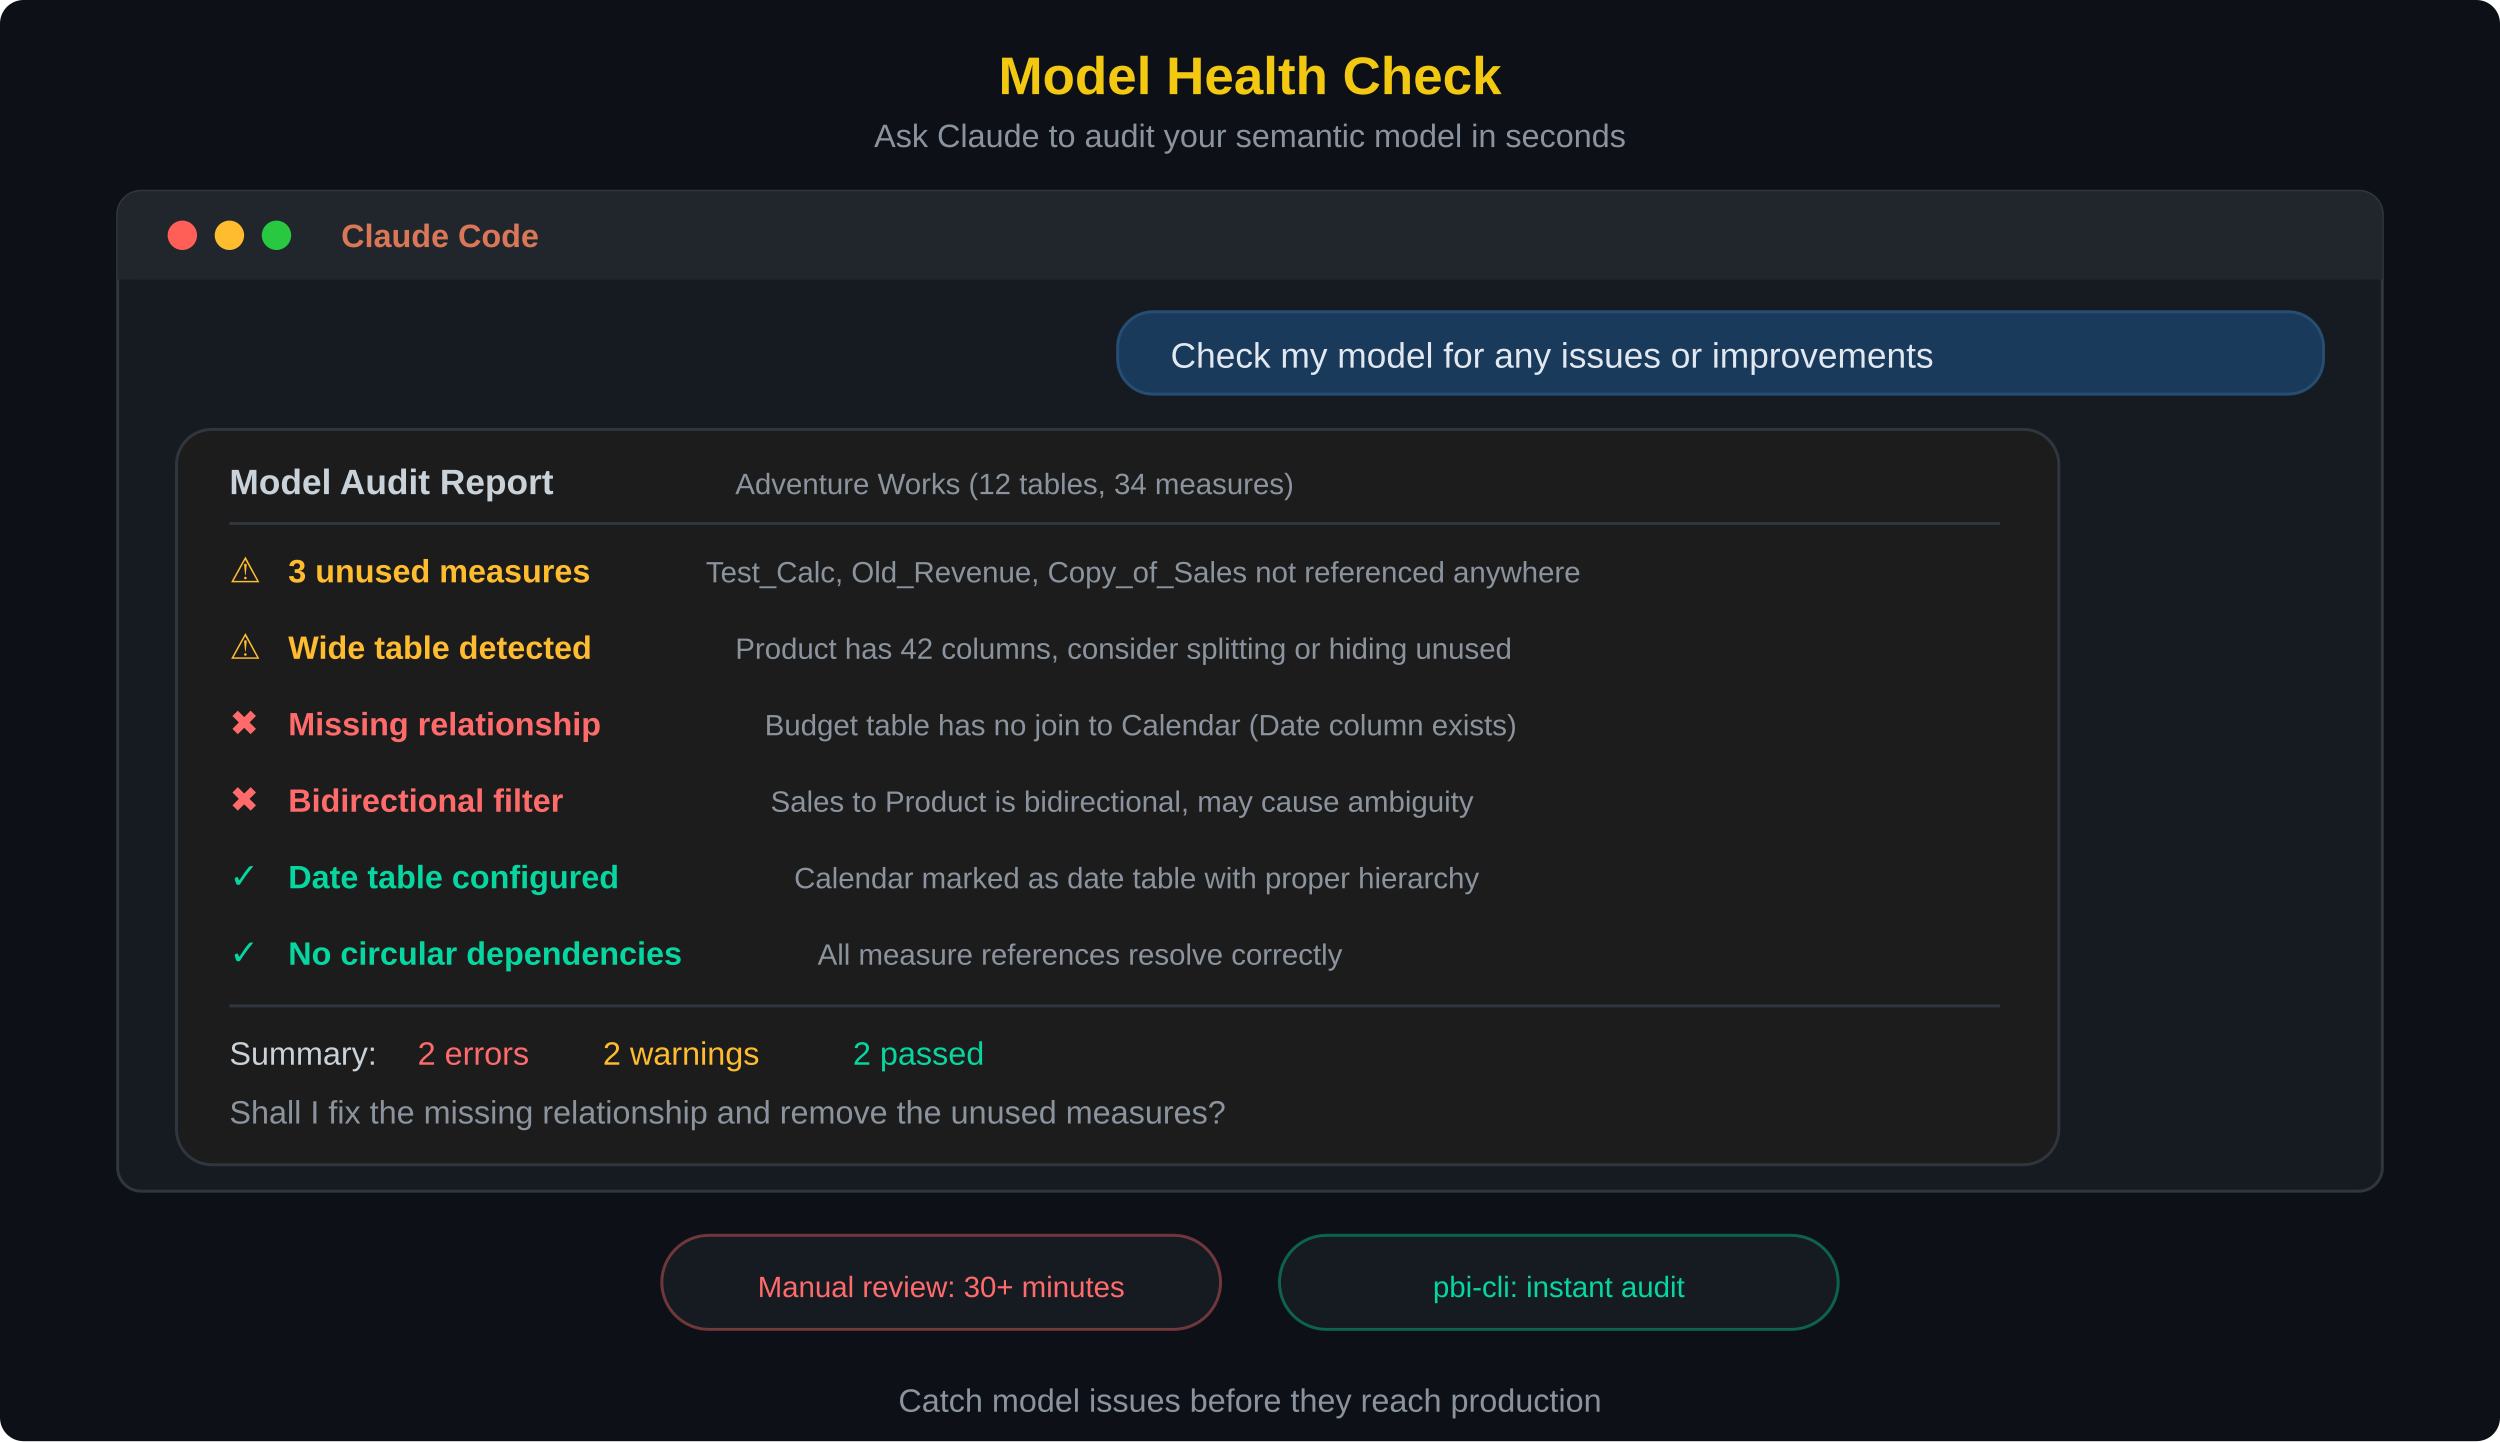
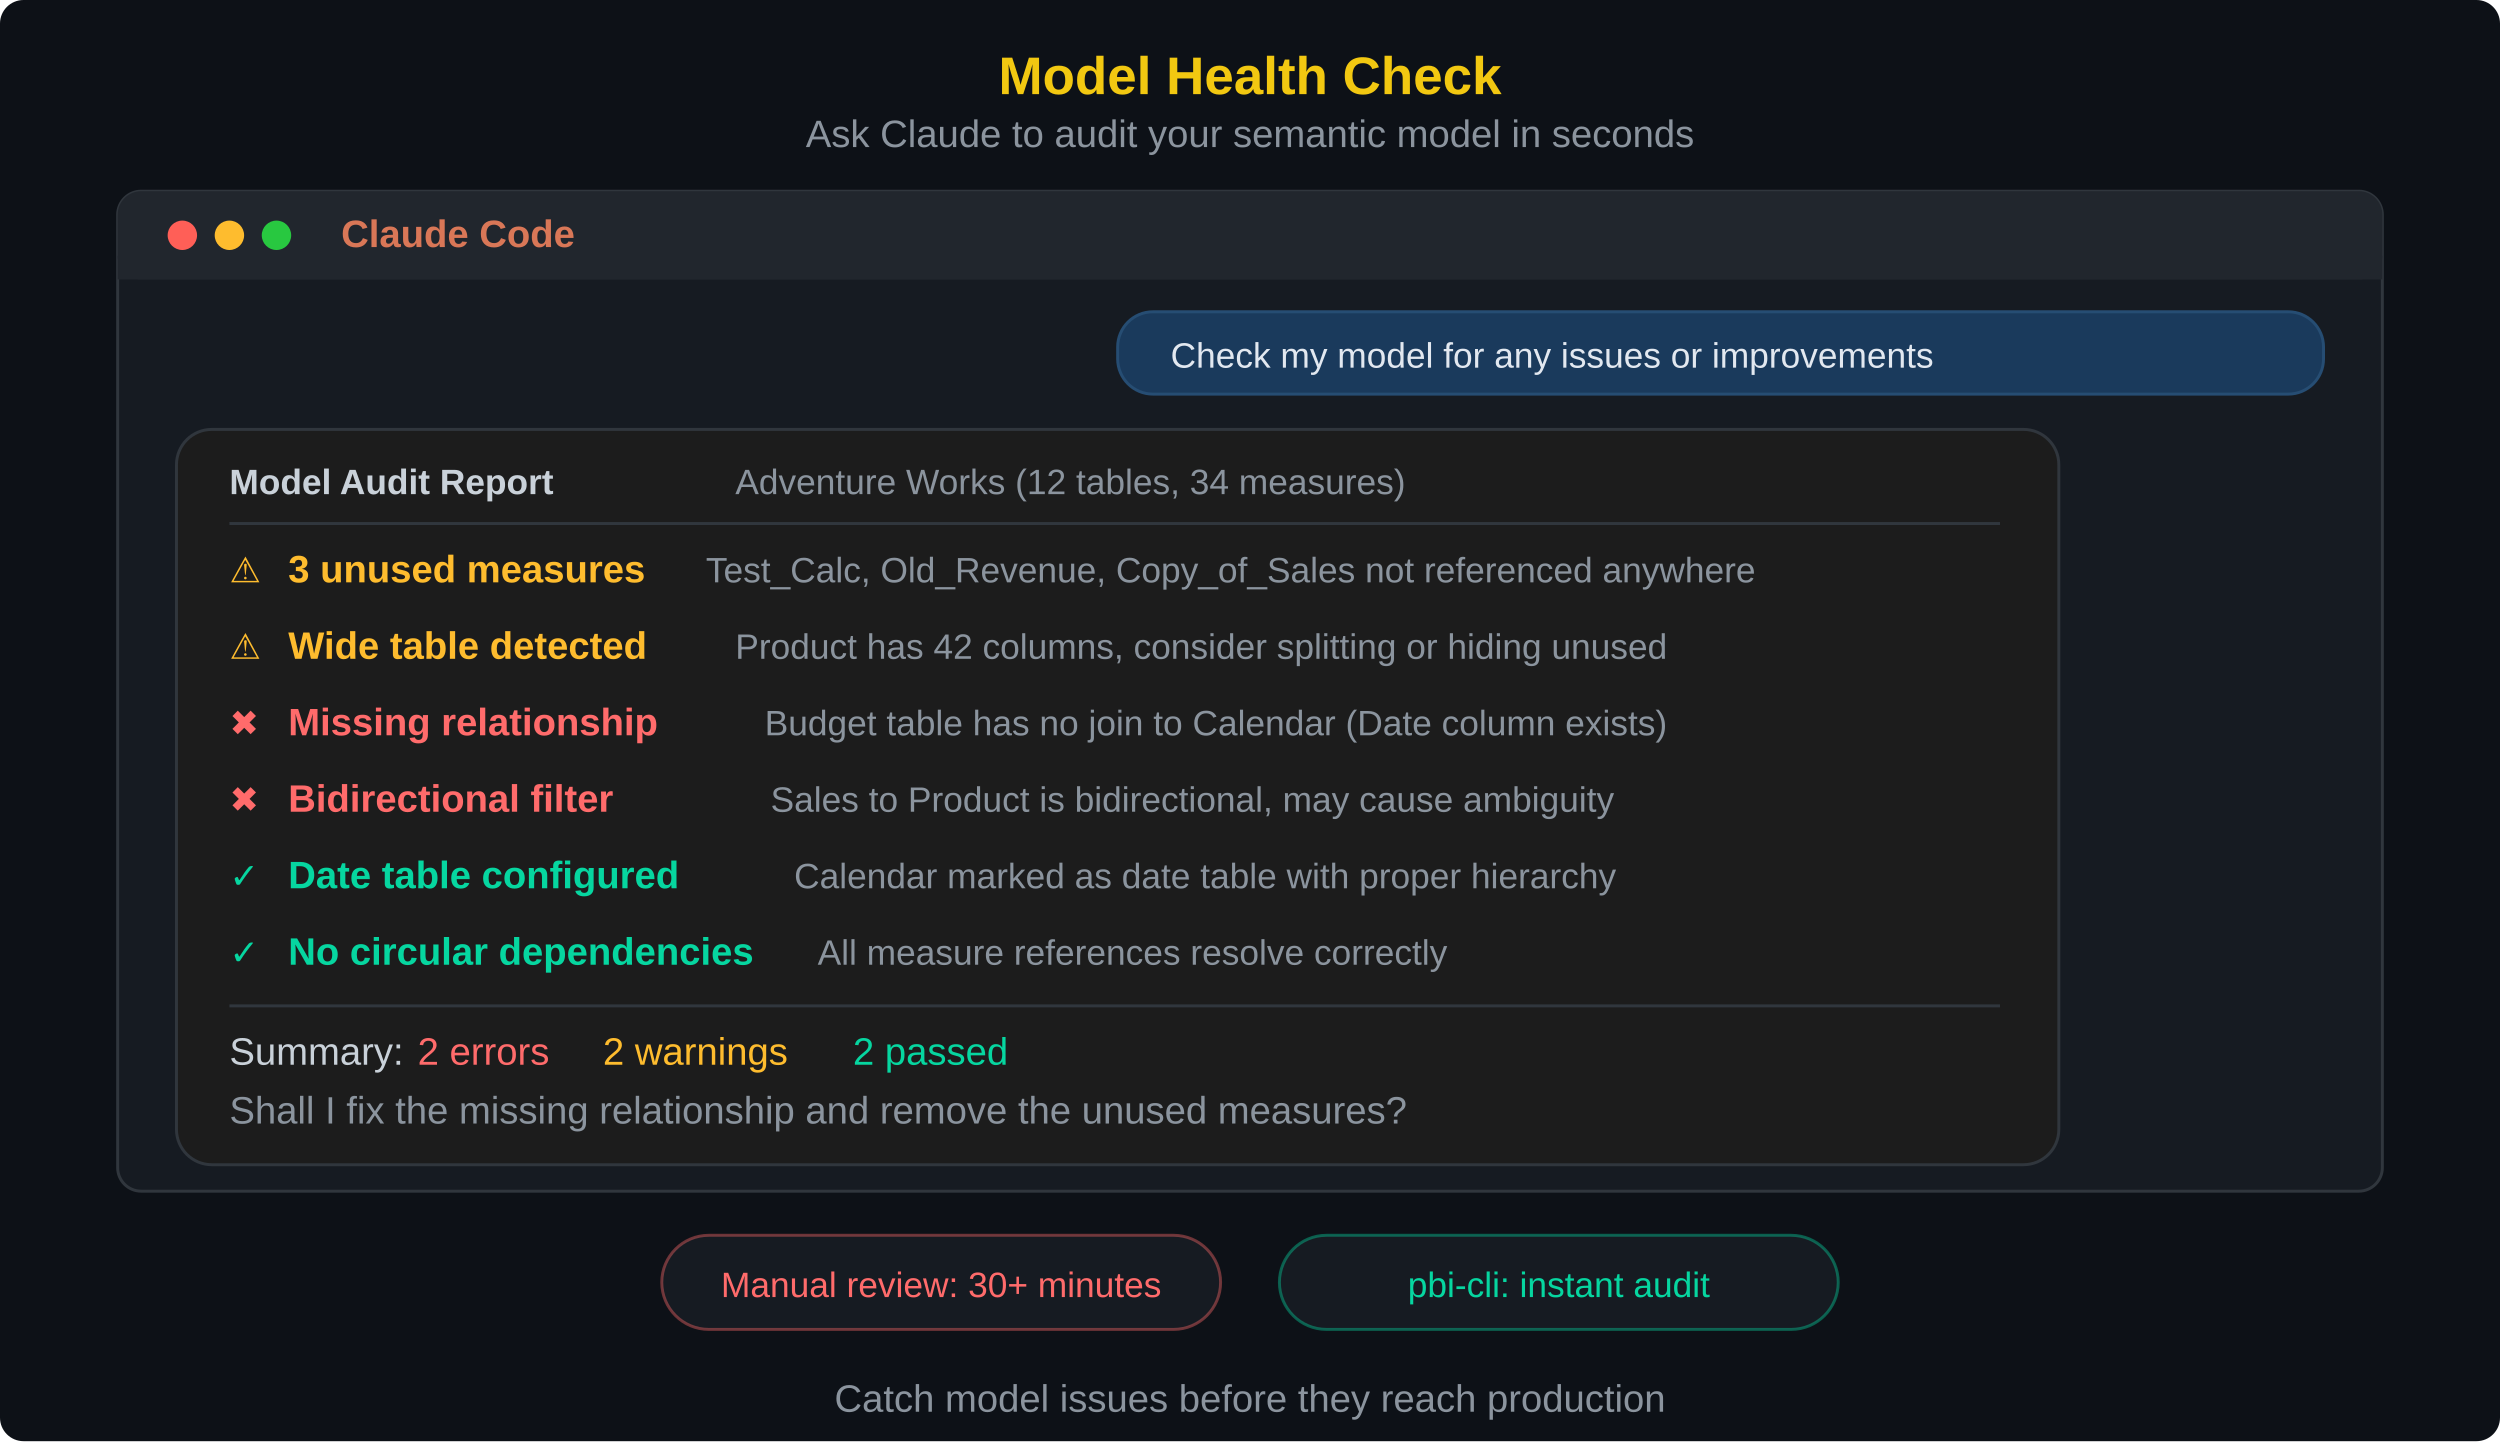
<svg xmlns="http://www.w3.org/2000/svg" width="850" height="490" viewBox="0 0 850 490">
  <rect width="100%" height="100%" fill="#0d1117" rx="8" />
  <text x="425" y="32" font-family="'Segoe UI', Arial, sans-serif" font-size="18" fill="#F2C811" text-anchor="middle" font-weight="bold">Model Health Check</text>
-   <text x="425" y="50" font-family="'Segoe UI', Arial, sans-serif" font-size="11" fill="#8b949e" text-anchor="middle">Ask Claude to audit your semantic model in seconds</text>
+   <text x="425" y="50" font-family="'Segoe UI', Arial, sans-serif" font-size="13" fill="#8b949e" text-anchor="middle">Ask Claude to audit your semantic model in seconds</text>
  <rect x="40" y="65" width="770" height="340" rx="8" fill="#161b22" stroke="#30363d" stroke-width="1" />
  <rect x="40" y="65" width="770" height="30" rx="8" fill="#21262d" />
  <rect x="40" y="87" width="770" height="8" fill="#21262d" />
  <circle cx="62" cy="80" r="5" fill="#ff5f57" />
  <circle cx="78" cy="80" r="5" fill="#febc2e" />
  <circle cx="94" cy="80" r="5" fill="#28c840" />
-   <text x="116" y="84" font-family="'Segoe UI', Arial, sans-serif" font-size="11" fill="#d97757" font-weight="bold">Claude Code</text>
+   <text x="116" y="84" font-family="'Segoe UI', Arial, sans-serif" font-size="13" fill="#d97757" font-weight="bold">Claude Code</text>
  <rect x="380" y="106" width="410" height="28" rx="12" fill="#1a3a5c" stroke="#264d73" stroke-width="1" />
  <text x="398" y="125" font-family="'Segoe UI', Arial, sans-serif" font-size="12" fill="#e2e8f0">Check my model for any issues or improvements</text>
  <rect x="60" y="146" width="640" height="250" rx="12" fill="#1c1c1c" stroke="#30363d" stroke-width="1" />
  <text x="78" y="168" font-family="'Segoe UI', Arial, sans-serif" font-size="12" fill="#c9d1d9" font-weight="bold">Model Audit Report</text>
-   <text x="250" y="168" font-family="'Segoe UI', Arial, sans-serif" font-size="10" fill="#8b949e">Adventure Works (12 tables, 34 measures)</text>
+   <text x="250" y="168" font-family="'Segoe UI', Arial, sans-serif" font-size="12" fill="#8b949e">Adventure Works (12 tables, 34 measures)</text>
  <line x1="78" y1="178" x2="680" y2="178" stroke="#30363d" stroke-width="1" />
  <text x="78" y="198" font-family="'Segoe UI', Arial, sans-serif" font-size="12" fill="#febc2e">⚠</text>
-   <text x="98" y="198" font-family="'Segoe UI', Arial, sans-serif" font-size="11" fill="#febc2e" font-weight="bold">3 unused measures</text>
-   <text x="240" y="198" font-family="'Segoe UI', Arial, sans-serif" font-size="10" fill="#8b949e">Test_Calc, Old_Revenue, Copy_of_Sales not referenced anywhere</text>
+   <text x="98" y="198" font-family="'Segoe UI', Arial, sans-serif" font-size="13" fill="#febc2e" font-weight="bold">3 unused measures</text>
+   <text x="240" y="198" font-family="'Segoe UI', Arial, sans-serif" font-size="12" fill="#8b949e">Test_Calc, Old_Revenue, Copy_of_Sales not referenced anywhere</text>
  <text x="78" y="224" font-family="'Segoe UI', Arial, sans-serif" font-size="12" fill="#febc2e">⚠</text>
-   <text x="98" y="224" font-family="'Segoe UI', Arial, sans-serif" font-size="11" fill="#febc2e" font-weight="bold">Wide table detected</text>
-   <text x="250" y="224" font-family="'Segoe UI', Arial, sans-serif" font-size="10" fill="#8b949e">Product has 42 columns, consider splitting or hiding unused</text>
+   <text x="98" y="224" font-family="'Segoe UI', Arial, sans-serif" font-size="13" fill="#febc2e" font-weight="bold">Wide table detected</text>
+   <text x="250" y="224" font-family="'Segoe UI', Arial, sans-serif" font-size="12" fill="#8b949e">Product has 42 columns, consider splitting or hiding unused</text>
  <text x="78" y="250" font-family="'Segoe UI', Arial, sans-serif" font-size="12" fill="#ff6b6b">✖</text>
-   <text x="98" y="250" font-family="'Segoe UI', Arial, sans-serif" font-size="11" fill="#ff6b6b" font-weight="bold">Missing relationship</text>
-   <text x="260" y="250" font-family="'Segoe UI', Arial, sans-serif" font-size="10" fill="#8b949e">Budget table has no join to Calendar (Date column exists)</text>
+   <text x="98" y="250" font-family="'Segoe UI', Arial, sans-serif" font-size="13" fill="#ff6b6b" font-weight="bold">Missing relationship</text>
+   <text x="260" y="250" font-family="'Segoe UI', Arial, sans-serif" font-size="12" fill="#8b949e">Budget table has no join to Calendar (Date column exists)</text>
  <text x="78" y="276" font-family="'Segoe UI', Arial, sans-serif" font-size="12" fill="#ff6b6b">✖</text>
-   <text x="98" y="276" font-family="'Segoe UI', Arial, sans-serif" font-size="11" fill="#ff6b6b" font-weight="bold">Bidirectional filter</text>
-   <text x="262" y="276" font-family="'Segoe UI', Arial, sans-serif" font-size="10" fill="#8b949e">Sales to Product is bidirectional, may cause ambiguity</text>
+   <text x="98" y="276" font-family="'Segoe UI', Arial, sans-serif" font-size="13" fill="#ff6b6b" font-weight="bold">Bidirectional filter</text>
+   <text x="262" y="276" font-family="'Segoe UI', Arial, sans-serif" font-size="12" fill="#8b949e">Sales to Product is bidirectional, may cause ambiguity</text>
  <text x="78" y="302" font-family="'Segoe UI', Arial, sans-serif" font-size="12" fill="#06d6a0">✓</text>
-   <text x="98" y="302" font-family="'Segoe UI', Arial, sans-serif" font-size="11" fill="#06d6a0" font-weight="bold">Date table configured</text>
-   <text x="270" y="302" font-family="'Segoe UI', Arial, sans-serif" font-size="10" fill="#8b949e">Calendar marked as date table with proper hierarchy</text>
+   <text x="98" y="302" font-family="'Segoe UI', Arial, sans-serif" font-size="13" fill="#06d6a0" font-weight="bold">Date table configured</text>
+   <text x="270" y="302" font-family="'Segoe UI', Arial, sans-serif" font-size="12" fill="#8b949e">Calendar marked as date table with proper hierarchy</text>
  <text x="78" y="328" font-family="'Segoe UI', Arial, sans-serif" font-size="12" fill="#06d6a0">✓</text>
-   <text x="98" y="328" font-family="'Segoe UI', Arial, sans-serif" font-size="11" fill="#06d6a0" font-weight="bold">No circular dependencies</text>
-   <text x="278" y="328" font-family="'Segoe UI', Arial, sans-serif" font-size="10" fill="#8b949e">All measure references resolve correctly</text>
+   <text x="98" y="328" font-family="'Segoe UI', Arial, sans-serif" font-size="13" fill="#06d6a0" font-weight="bold">No circular dependencies</text>
+   <text x="278" y="328" font-family="'Segoe UI', Arial, sans-serif" font-size="12" fill="#8b949e">All measure references resolve correctly</text>
  <line x1="78" y1="342" x2="680" y2="342" stroke="#30363d" stroke-width="1" />
-   <text x="78" y="362" font-family="'Segoe UI', Arial, sans-serif" font-size="11" fill="#c9d1d9">Summary:</text>
-   <text x="142" y="362" font-family="'Segoe UI', Arial, sans-serif" font-size="11" fill="#ff6b6b">2 errors</text>
-   <text x="205" y="362" font-family="'Segoe UI', Arial, sans-serif" font-size="11" fill="#febc2e">2 warnings</text>
-   <text x="290" y="362" font-family="'Segoe UI', Arial, sans-serif" font-size="11" fill="#06d6a0">2 passed</text>
-   <text x="78" y="382" font-family="'Segoe UI', Arial, sans-serif" font-size="11" fill="#8b949e">Shall I fix the missing relationship and remove the unused measures?</text>
+   <text x="78" y="362" font-family="'Segoe UI', Arial, sans-serif" font-size="13" fill="#c9d1d9">Summary:</text>
+   <text x="142" y="362" font-family="'Segoe UI', Arial, sans-serif" font-size="13" fill="#ff6b6b">2 errors</text>
+   <text x="205" y="362" font-family="'Segoe UI', Arial, sans-serif" font-size="13" fill="#febc2e">2 warnings</text>
+   <text x="290" y="362" font-family="'Segoe UI', Arial, sans-serif" font-size="13" fill="#06d6a0">2 passed</text>
+   <text x="78" y="382" font-family="'Segoe UI', Arial, sans-serif" font-size="13" fill="#8b949e">Shall I fix the missing relationship and remove the unused measures?</text>
  <rect x="225" y="420" width="190" height="32" rx="16" fill="#161b22" stroke="#ff6b6b" stroke-opacity="0.4" />
-   <text x="320" y="441" font-family="'Segoe UI', Arial, sans-serif" font-size="10" fill="#ff6b6b" text-anchor="middle">Manual review: 30+ minutes</text>
+   <text x="320" y="441" font-family="'Segoe UI', Arial, sans-serif" font-size="12" fill="#ff6b6b" text-anchor="middle">Manual review: 30+ minutes</text>
  <rect x="435" y="420" width="190" height="32" rx="16" fill="#161b22" stroke="#06d6a0" stroke-opacity="0.4" />
-   <text x="530" y="441" font-family="'Segoe UI', Arial, sans-serif" font-size="10" fill="#06d6a0" text-anchor="middle">pbi-cli: instant audit</text>
-   <text x="425" y="480" font-family="'Segoe UI', Arial, sans-serif" font-size="11" fill="#8b949e" text-anchor="middle">Catch model issues before they reach production</text>
+   <text x="530" y="441" font-family="'Segoe UI', Arial, sans-serif" font-size="12" fill="#06d6a0" text-anchor="middle">pbi-cli: instant audit</text>
+   <text x="425" y="480" font-family="'Segoe UI', Arial, sans-serif" font-size="13" fill="#8b949e" text-anchor="middle">Catch model issues before they reach production</text>
</svg>
